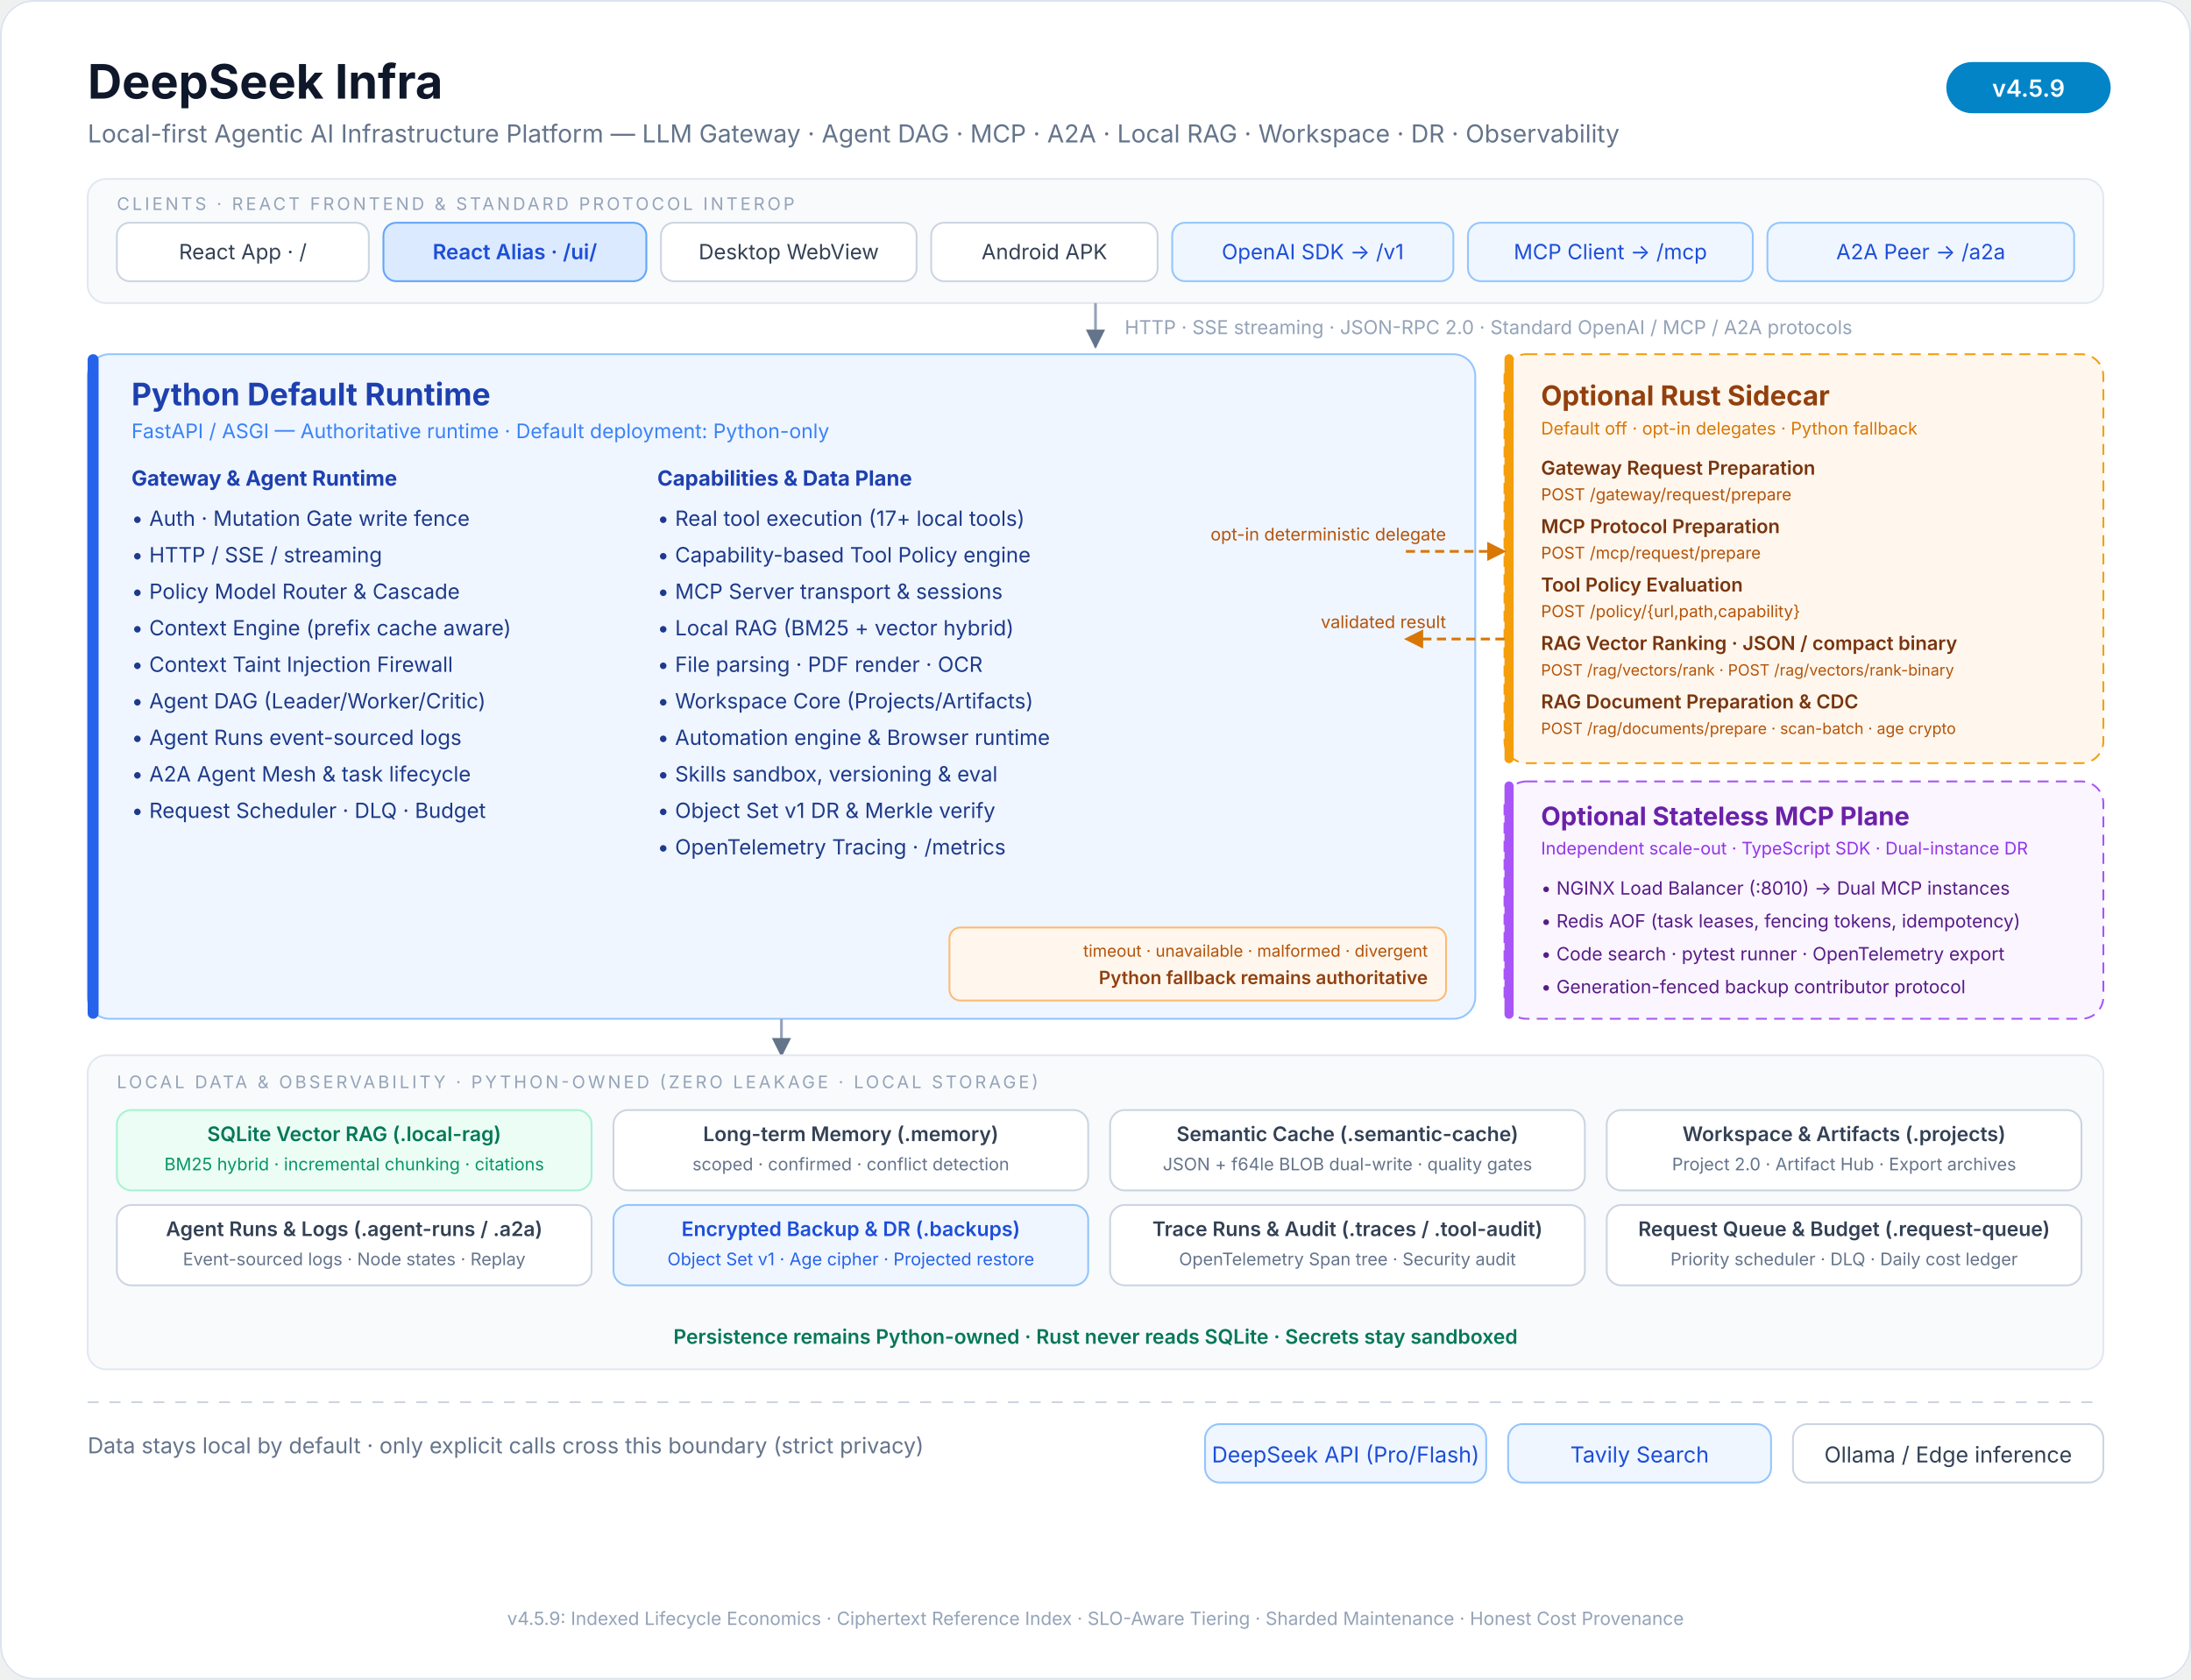
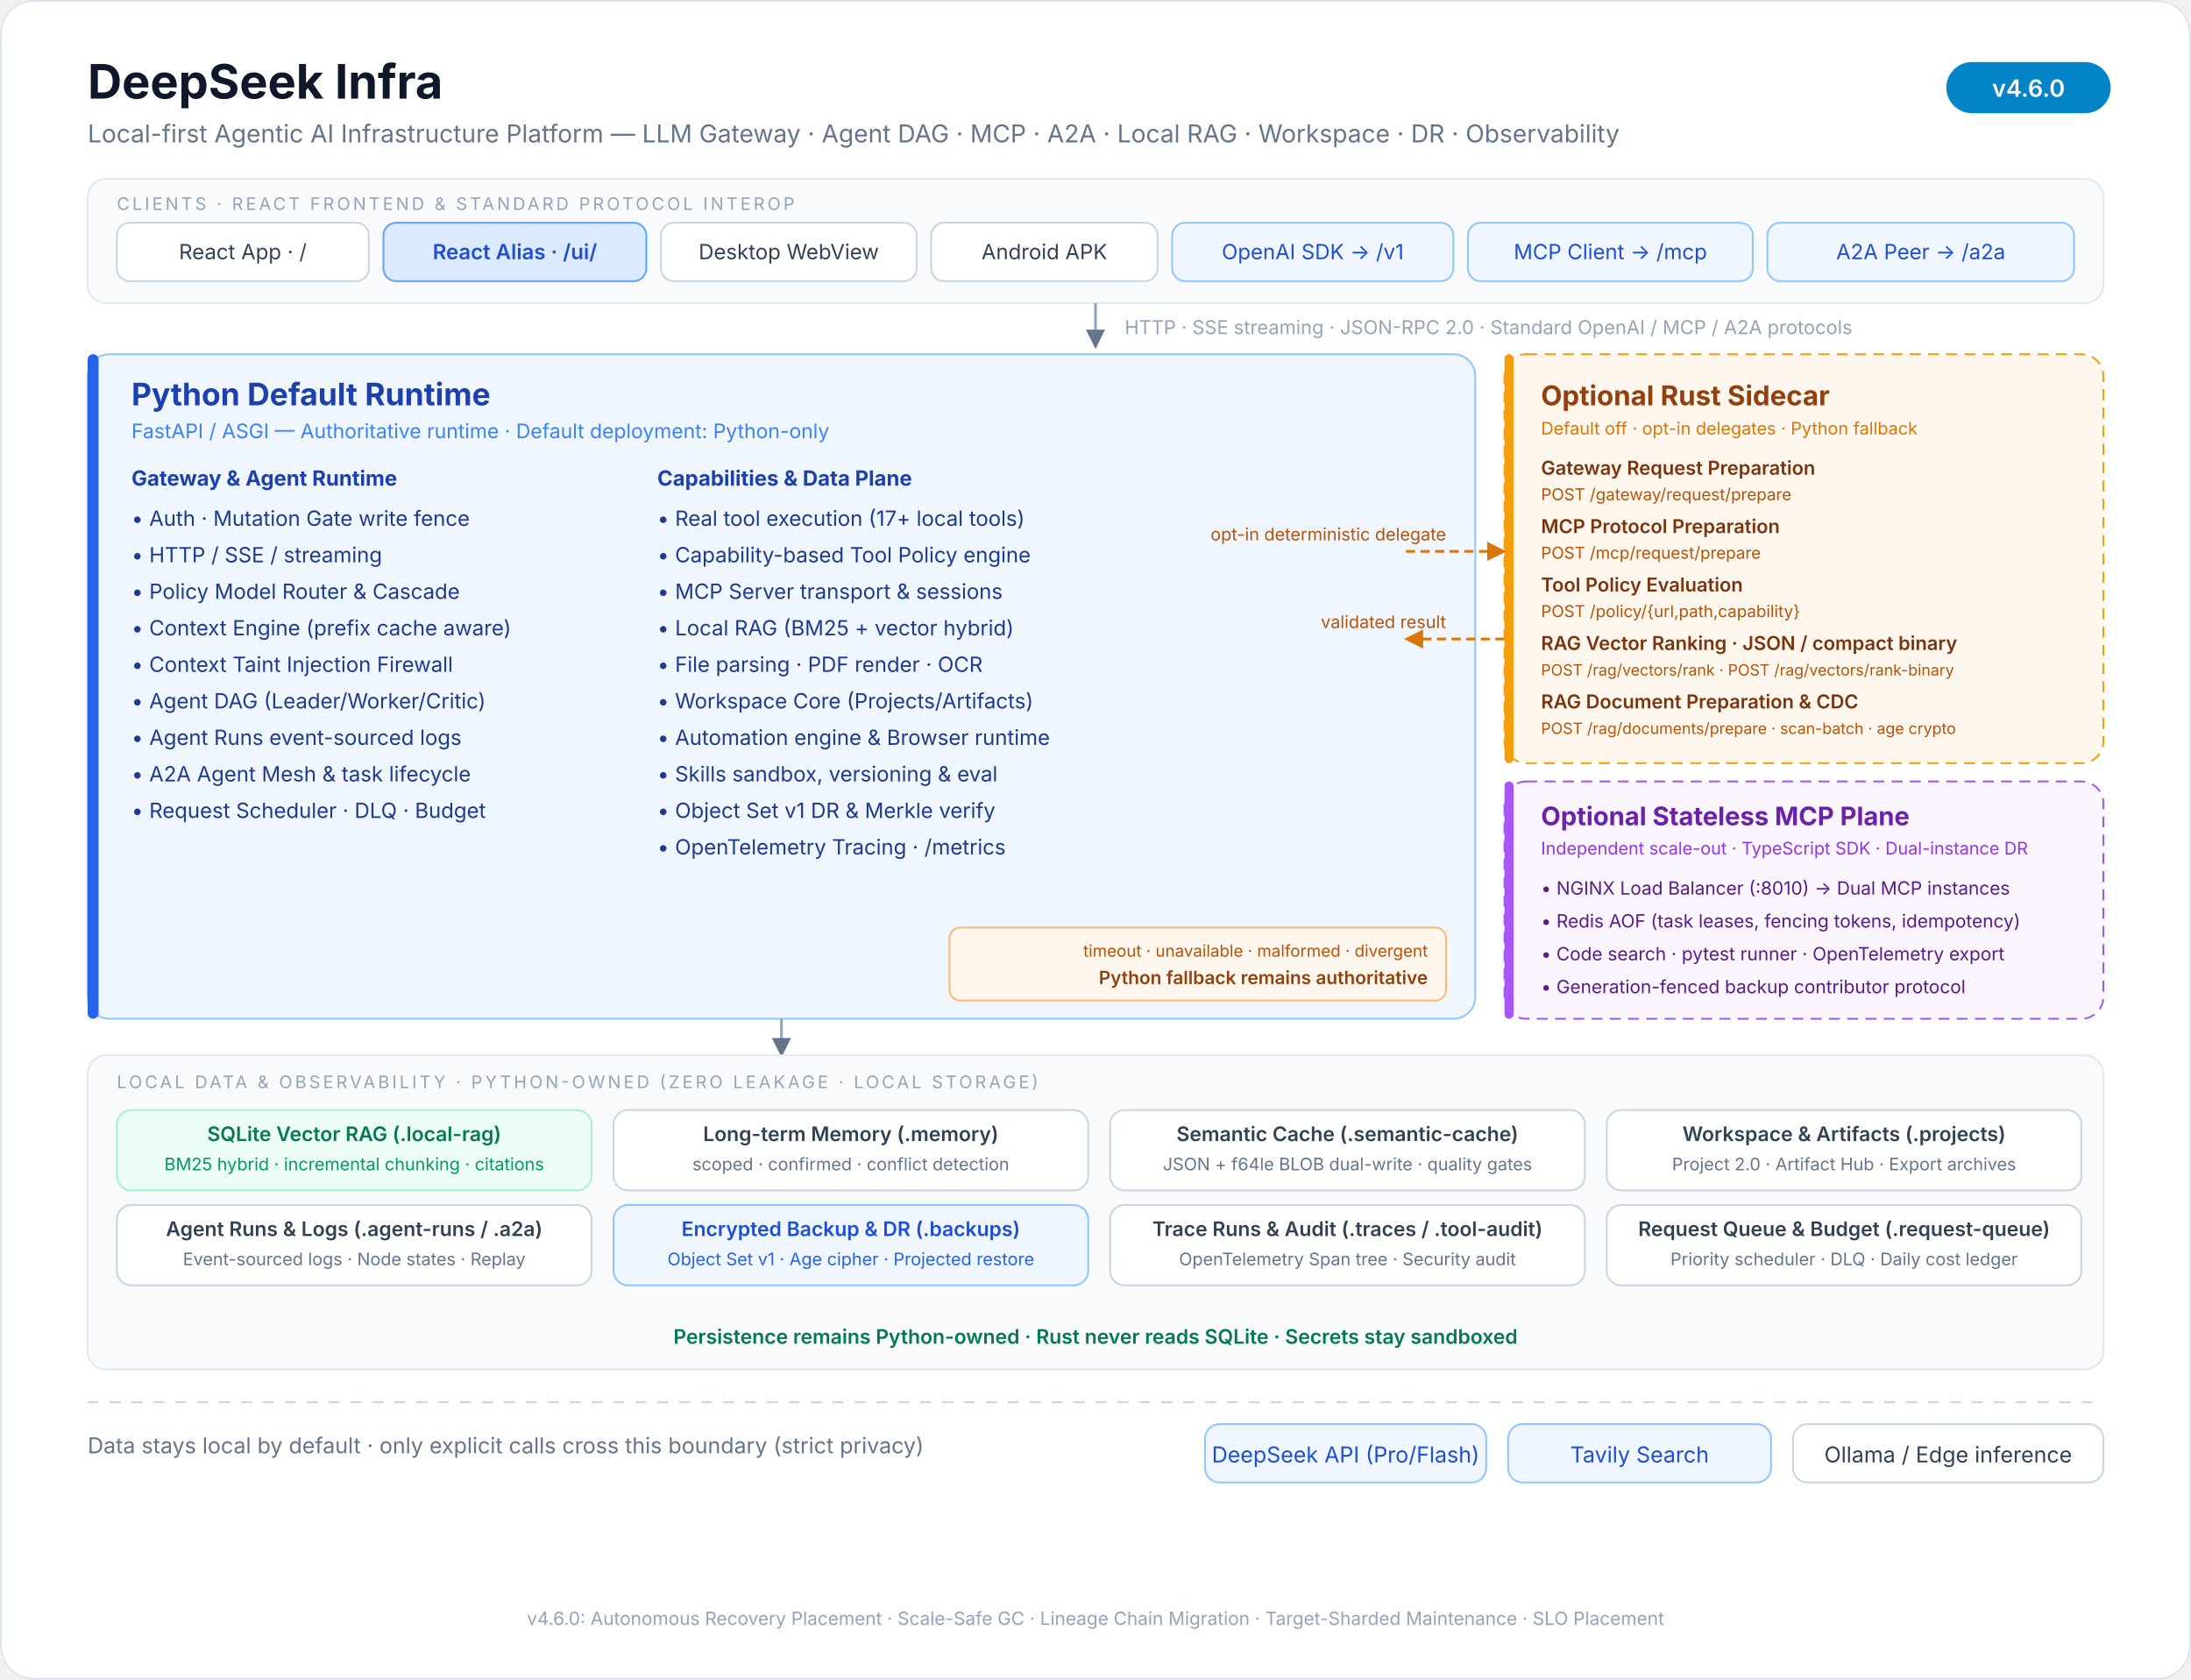
<svg xmlns="http://www.w3.org/2000/svg" viewBox="0 0 1200 920" font-family="ui-sans-serif, system-ui, -apple-system, 'Segoe UI', 'PingFang SC', 'Microsoft YaHei', sans-serif">
  <defs>
    <marker id="arrow" viewBox="0 0 10 10" refX="9" refY="5" markerWidth="7" markerHeight="7" orient="auto-start-reverse">
      <path d="M 0 0 L 10 5 L 0 10 z" fill="#64748b" />
    </marker>
    <marker id="rust-arrow" viewBox="0 0 10 10" refX="9" refY="5" markerWidth="7" markerHeight="7" orient="auto-start-reverse">
      <path d="M 0 0 L 10 5 L 0 10 z" fill="#d97706" />
    </marker>
  </defs>
  <rect x="0" y="0" width="1200" height="920" rx="18" fill="#ffffff" />
  <rect x="0.5" y="0.5" width="1199" height="919" rx="18" fill="none" stroke="#dbe3ee" />
  <text x="48" y="54" font-size="26" font-weight="700" fill="#0f172a">DeepSeek Infra</text>
  <text x="48" y="78" font-size="13.5" fill="#64748b">Local-first Agentic AI Infrastructure Platform — LLM Gateway · Agent DAG · MCP · A2A · Local RAG · Workspace · DR · Observability</text>
  <rect x="1066" y="34" width="90" height="28" rx="14" fill="#0284c7" />
-   <text x="1111" y="53" font-size="13" font-weight="600" fill="#ffffff" text-anchor="middle">v4.5.9</text>
+   <text x="1111" y="53" font-size="13" font-weight="600" fill="#ffffff" text-anchor="middle">v4.6.0</text>
  <rect x="48" y="98" width="1104" height="68" rx="10" fill="#f8fafc" stroke="#e2e8f0" />
  <text x="64" y="115" font-size="9.5" letter-spacing="1.5" fill="#94a3b8">CLIENTS · REACT FRONTEND &amp; STANDARD PROTOCOL INTEROP</text>
  <g font-size="11.5" fill="#334155" text-anchor="middle">
    <rect x="64" y="122" width="138" height="32" rx="7" fill="#ffffff" stroke="#cbd5e1" />
    <text x="133" y="142">React App · /</text>
    <rect x="210" y="122" width="144" height="32" rx="7" fill="#dbeafe" stroke="#60a5fa" />
    <text x="282" y="142" fill="#1d4ed8" font-weight="600">React Alias · /ui/</text>
    <rect x="362" y="122" width="140" height="32" rx="7" fill="#ffffff" stroke="#cbd5e1" />
    <text x="432" y="142">Desktop WebView</text>
    <rect x="510" y="122" width="124" height="32" rx="7" fill="#ffffff" stroke="#cbd5e1" />
    <text x="572" y="142">Android APK</text>
    <rect x="642" y="122" width="154" height="32" rx="7" fill="#eff6ff" stroke="#93c5fd" />
    <text x="719" y="142" fill="#1d4ed8">OpenAI SDK → /v1</text>
    <rect x="804" y="122" width="156" height="32" rx="7" fill="#eff6ff" stroke="#93c5fd" />
    <text x="882" y="142" fill="#1d4ed8">MCP Client → /mcp</text>
    <rect x="968" y="122" width="168" height="32" rx="7" fill="#eff6ff" stroke="#93c5fd" />
    <text x="1052" y="142" fill="#1d4ed8">A2A Peer → /a2a</text>
  </g>
  <line x1="600" y1="166" x2="600" y2="190" stroke="#94a3b8" stroke-width="1.5" marker-end="url(#arrow)" />
  <text x="616" y="183" font-size="10.5" fill="#94a3b8">HTTP · SSE streaming · JSON-RPC 2.0 · Standard OpenAI / MCP / A2A protocols</text>
  <rect x="48" y="194" width="760" height="364" rx="12" fill="#eff6ff" stroke="#93c5fd" />
  <rect x="48" y="194" width="6" height="364" rx="3" fill="#2563eb" />
  <text x="72" y="222" font-size="17" font-weight="700" fill="#1e40af">Python Default Runtime</text>
  <text x="72" y="240" font-size="11" fill="#3b82f6">FastAPI / ASGI — Authoritative runtime · Default deployment: Python-only</text>
  <g font-size="11.5" fill="#1e3a8a">
    <text x="72" y="266" font-weight="700" fill="#1e40af">Gateway &amp; Agent Runtime</text>
    <text x="72" y="288">• Auth · Mutation Gate write fence</text>
    <text x="72" y="308">• HTTP / SSE / streaming</text>
    <text x="72" y="328">• Policy Model Router &amp; Cascade</text>
    <text x="72" y="348">• Context Engine (prefix cache aware)</text>
    <text x="72" y="368">• Context Taint Injection Firewall</text>
    <text x="72" y="388">• Agent DAG (Leader/Worker/Critic)</text>
    <text x="72" y="408">• Agent Runs event-sourced logs</text>
    <text x="72" y="428">• A2A Agent Mesh &amp; task lifecycle</text>
    <text x="72" y="448">• Request Scheduler · DLQ · Budget</text>
    <text x="360" y="266" font-weight="700" fill="#1e40af">Capabilities &amp; Data Plane</text>
    <text x="360" y="288">• Real tool execution (17+ local tools)</text>
    <text x="360" y="308">• Capability-based Tool Policy engine</text>
    <text x="360" y="328">• MCP Server transport &amp; sessions</text>
    <text x="360" y="348">• Local RAG (BM25 + vector hybrid)</text>
    <text x="360" y="368">• File parsing · PDF render · OCR</text>
    <text x="360" y="388">• Workspace Core (Projects/Artifacts)</text>
    <text x="360" y="408">• Automation engine &amp; Browser runtime</text>
    <text x="360" y="428">• Skills sandbox, versioning &amp; eval</text>
    <text x="360" y="448">• Object Set v1 DR &amp; Merkle verify</text>
    <text x="360" y="468">• OpenTelemetry Tracing · /metrics</text>
  </g>
  <rect x="824" y="194" width="328" height="224" rx="12" fill="#fff7ed" stroke="#f59e0b" stroke-dasharray="6 4" />
  <rect x="824" y="194" width="5" height="224" rx="2.5" fill="#f59e0b" />
  <text x="844" y="222" font-size="15" font-weight="700" fill="#92400e">Optional Rust Sidecar</text>
  <text x="844" y="238" font-size="9.5" fill="#d97706">Default off · opt-in delegates · Python fallback</text>
  <g font-size="10.5" fill="#78350f">
    <text x="844" y="260" font-weight="600">Gateway Request Preparation</text>
    <text x="844" y="274" font-size="9" fill="#b45309">POST /gateway/request/prepare</text>
    <text x="844" y="292" font-weight="600">MCP Protocol Preparation</text>
    <text x="844" y="306" font-size="9" fill="#b45309">POST /mcp/request/prepare</text>
    <text x="844" y="324" font-weight="600">Tool Policy Evaluation</text>
    <text x="844" y="338" font-size="9" fill="#b45309">POST /policy/{url,path,capability}</text>
    <text x="844" y="356" font-weight="600">RAG Vector Ranking · JSON / compact binary</text>
    <text x="844" y="370" font-size="8.5" fill="#b45309">POST /rag/vectors/rank · POST /rag/vectors/rank-binary</text>
    <text x="844" y="388" font-weight="600">RAG Document Preparation &amp; CDC</text>
    <text x="844" y="402" font-size="8.5" fill="#b45309">POST /rag/documents/prepare · scan-batch · age crypto</text>
  </g>
  <rect x="824" y="428" width="328" height="130" rx="12" fill="#faf5ff" stroke="#a855f7" stroke-dasharray="6 4" />
  <rect x="824" y="428" width="5" height="130" rx="2.5" fill="#a855f7" />
  <text x="844" y="452" font-size="14" font-weight="700" fill="#6b21a8">Optional Stateless MCP Plane</text>
  <text x="844" y="468" font-size="9.5" fill="#9333ea">Independent scale-out · TypeScript SDK · Dual-instance DR</text>
  <g font-size="10" fill="#581c87">
    <text x="844" y="490">• NGINX Load Balancer (:8010) → Dual MCP instances</text>
    <text x="844" y="508">• Redis AOF (task leases, fencing tokens, idempotency)</text>
    <text x="844" y="526">• Code search · pytest runner · OpenTelemetry export</text>
    <text x="844" y="544">• Generation-fenced backup contributor protocol</text>
  </g>
  <text x="792" y="296" font-size="9.5" fill="#b45309" text-anchor="end">opt-in deterministic delegate</text>
  <line x1="770" y1="302" x2="824" y2="302" stroke="#d97706" stroke-width="1.5" stroke-dasharray="5 3" marker-end="url(#rust-arrow)" />
  <line x1="824" y1="350" x2="770" y2="350" stroke="#d97706" stroke-width="1.5" stroke-dasharray="5 3" marker-end="url(#rust-arrow)" />
  <text x="792" y="344" font-size="9.5" fill="#b45309" text-anchor="end">validated result</text>
  <rect x="520" y="508" width="272" height="40" rx="6" fill="#fff7ed" stroke="#fdba74" />
  <text x="782" y="524" font-size="9" fill="#b45309" text-anchor="end">timeout · unavailable · malformed · divergent</text>
  <text x="782" y="539" font-size="10" fill="#92400e" text-anchor="end" font-weight="600">Python fallback remains authoritative</text>
  <line x1="428" y1="558" x2="428" y2="578" stroke="#94a3b8" stroke-width="1.5" marker-end="url(#arrow)" />
  <rect x="48" y="578" width="1104" height="172" rx="10" fill="#f8fafc" stroke="#e2e8f0" />
  <text x="64" y="596" font-size="9.5" letter-spacing="1.5" fill="#94a3b8">LOCAL DATA &amp; OBSERVABILITY · PYTHON-OWNED (ZERO LEAKAGE · LOCAL STORAGE)</text>
  <g font-size="11" fill="#334155" text-anchor="middle">
    <rect x="64" y="608" width="260" height="44" rx="8" fill="#ecfdf5" stroke="#a7f3d0" />
    <text x="194" y="625" fill="#047857" font-weight="600">SQLite Vector RAG (.local-rag)</text>
    <text x="194" y="641" font-size="9.5" fill="#059669">BM25 hybrid · incremental chunking · citations</text>
    <rect x="336" y="608" width="260" height="44" rx="8" fill="#ffffff" stroke="#cbd5e1" />
    <text x="466" y="625" font-weight="600">Long-term Memory (.memory)</text>
    <text x="466" y="641" font-size="9.5" fill="#64748b">scoped · confirmed · conflict detection</text>
    <rect x="608" y="608" width="260" height="44" rx="8" fill="#ffffff" stroke="#cbd5e1" />
    <text x="738" y="625" font-weight="600">Semantic Cache (.semantic-cache)</text>
    <text x="738" y="641" font-size="9.5" fill="#64748b">JSON + f64le BLOB dual-write · quality gates</text>
    <rect x="880" y="608" width="260" height="44" rx="8" fill="#ffffff" stroke="#cbd5e1" />
    <text x="1010" y="625" font-weight="600">Workspace &amp; Artifacts (.projects)</text>
    <text x="1010" y="641" font-size="9.5" fill="#64748b">Project 2.0 · Artifact Hub · Export archives</text>
    <rect x="64" y="660" width="260" height="44" rx="8" fill="#ffffff" stroke="#cbd5e1" />
    <text x="194" y="677" font-weight="600">Agent Runs &amp; Logs (.agent-runs / .a2a)</text>
    <text x="194" y="693" font-size="9.5" fill="#64748b">Event-sourced logs · Node states · Replay</text>
    <rect x="336" y="660" width="260" height="44" rx="8" fill="#eff6ff" stroke="#93c5fd" />
    <text x="466" y="677" fill="#1d4ed8" font-weight="600">Encrypted Backup &amp; DR (.backups)</text>
    <text x="466" y="693" font-size="9.5" fill="#2563eb">Object Set v1 · Age cipher · Projected restore</text>
    <rect x="608" y="660" width="260" height="44" rx="8" fill="#ffffff" stroke="#cbd5e1" />
    <text x="738" y="677" font-weight="600">Trace Runs &amp; Audit (.traces / .tool-audit)</text>
    <text x="738" y="693" font-size="9.5" fill="#64748b">OpenTelemetry Span tree · Security audit</text>
    <rect x="880" y="660" width="260" height="44" rx="8" fill="#ffffff" stroke="#cbd5e1" />
    <text x="1010" y="677" font-weight="600">Request Queue &amp; Budget (.request-queue)</text>
    <text x="1010" y="693" font-size="9.5" fill="#64748b">Priority scheduler · DLQ · Daily cost ledger</text>
  </g>
  <text x="600" y="736" font-size="11" fill="#047857" text-anchor="middle" font-weight="600">Persistence remains Python-owned · Rust never reads SQLite · Secrets stay sandboxed</text>
  <line x1="48" y1="768" x2="1152" y2="768" stroke="#cbd5e1" stroke-dasharray="6 6" />
  <text x="48" y="796" font-size="12" fill="#64748b">Data stays local by default · only explicit calls cross this boundary (strict privacy)</text>
  <g font-size="12" text-anchor="middle">
    <rect x="660" y="780" width="154" height="32" rx="8" fill="#eff6ff" stroke="#93c5fd" />
    <text x="737" y="801" fill="#1d4ed8">DeepSeek API (Pro/Flash)</text>
    <rect x="826" y="780" width="144" height="32" rx="8" fill="#eff6ff" stroke="#93c5fd" />
    <text x="898" y="801" fill="#1d4ed8">Tavily Search</text>
    <rect x="982" y="780" width="170" height="32" rx="8" fill="#ffffff" stroke="#cbd5e1" />
    <text x="1067" y="801" fill="#334155">Ollama / Edge inference</text>
  </g>
-   <text x="600" y="890" font-size="10" fill="#94a3b8" text-anchor="middle">v4.5.9: Indexed Lifecycle Economics · Ciphertext Reference Index · SLO-Aware Tiering · Sharded Maintenance · Honest Cost Provenance</text>
+   <text x="600" y="890" font-size="10" fill="#94a3b8" text-anchor="middle">v4.6.0: Autonomous Recovery Placement · Scale-Safe GC · Lineage Chain Migration · Target-Sharded Maintenance · SLO Placement</text>
</svg>
